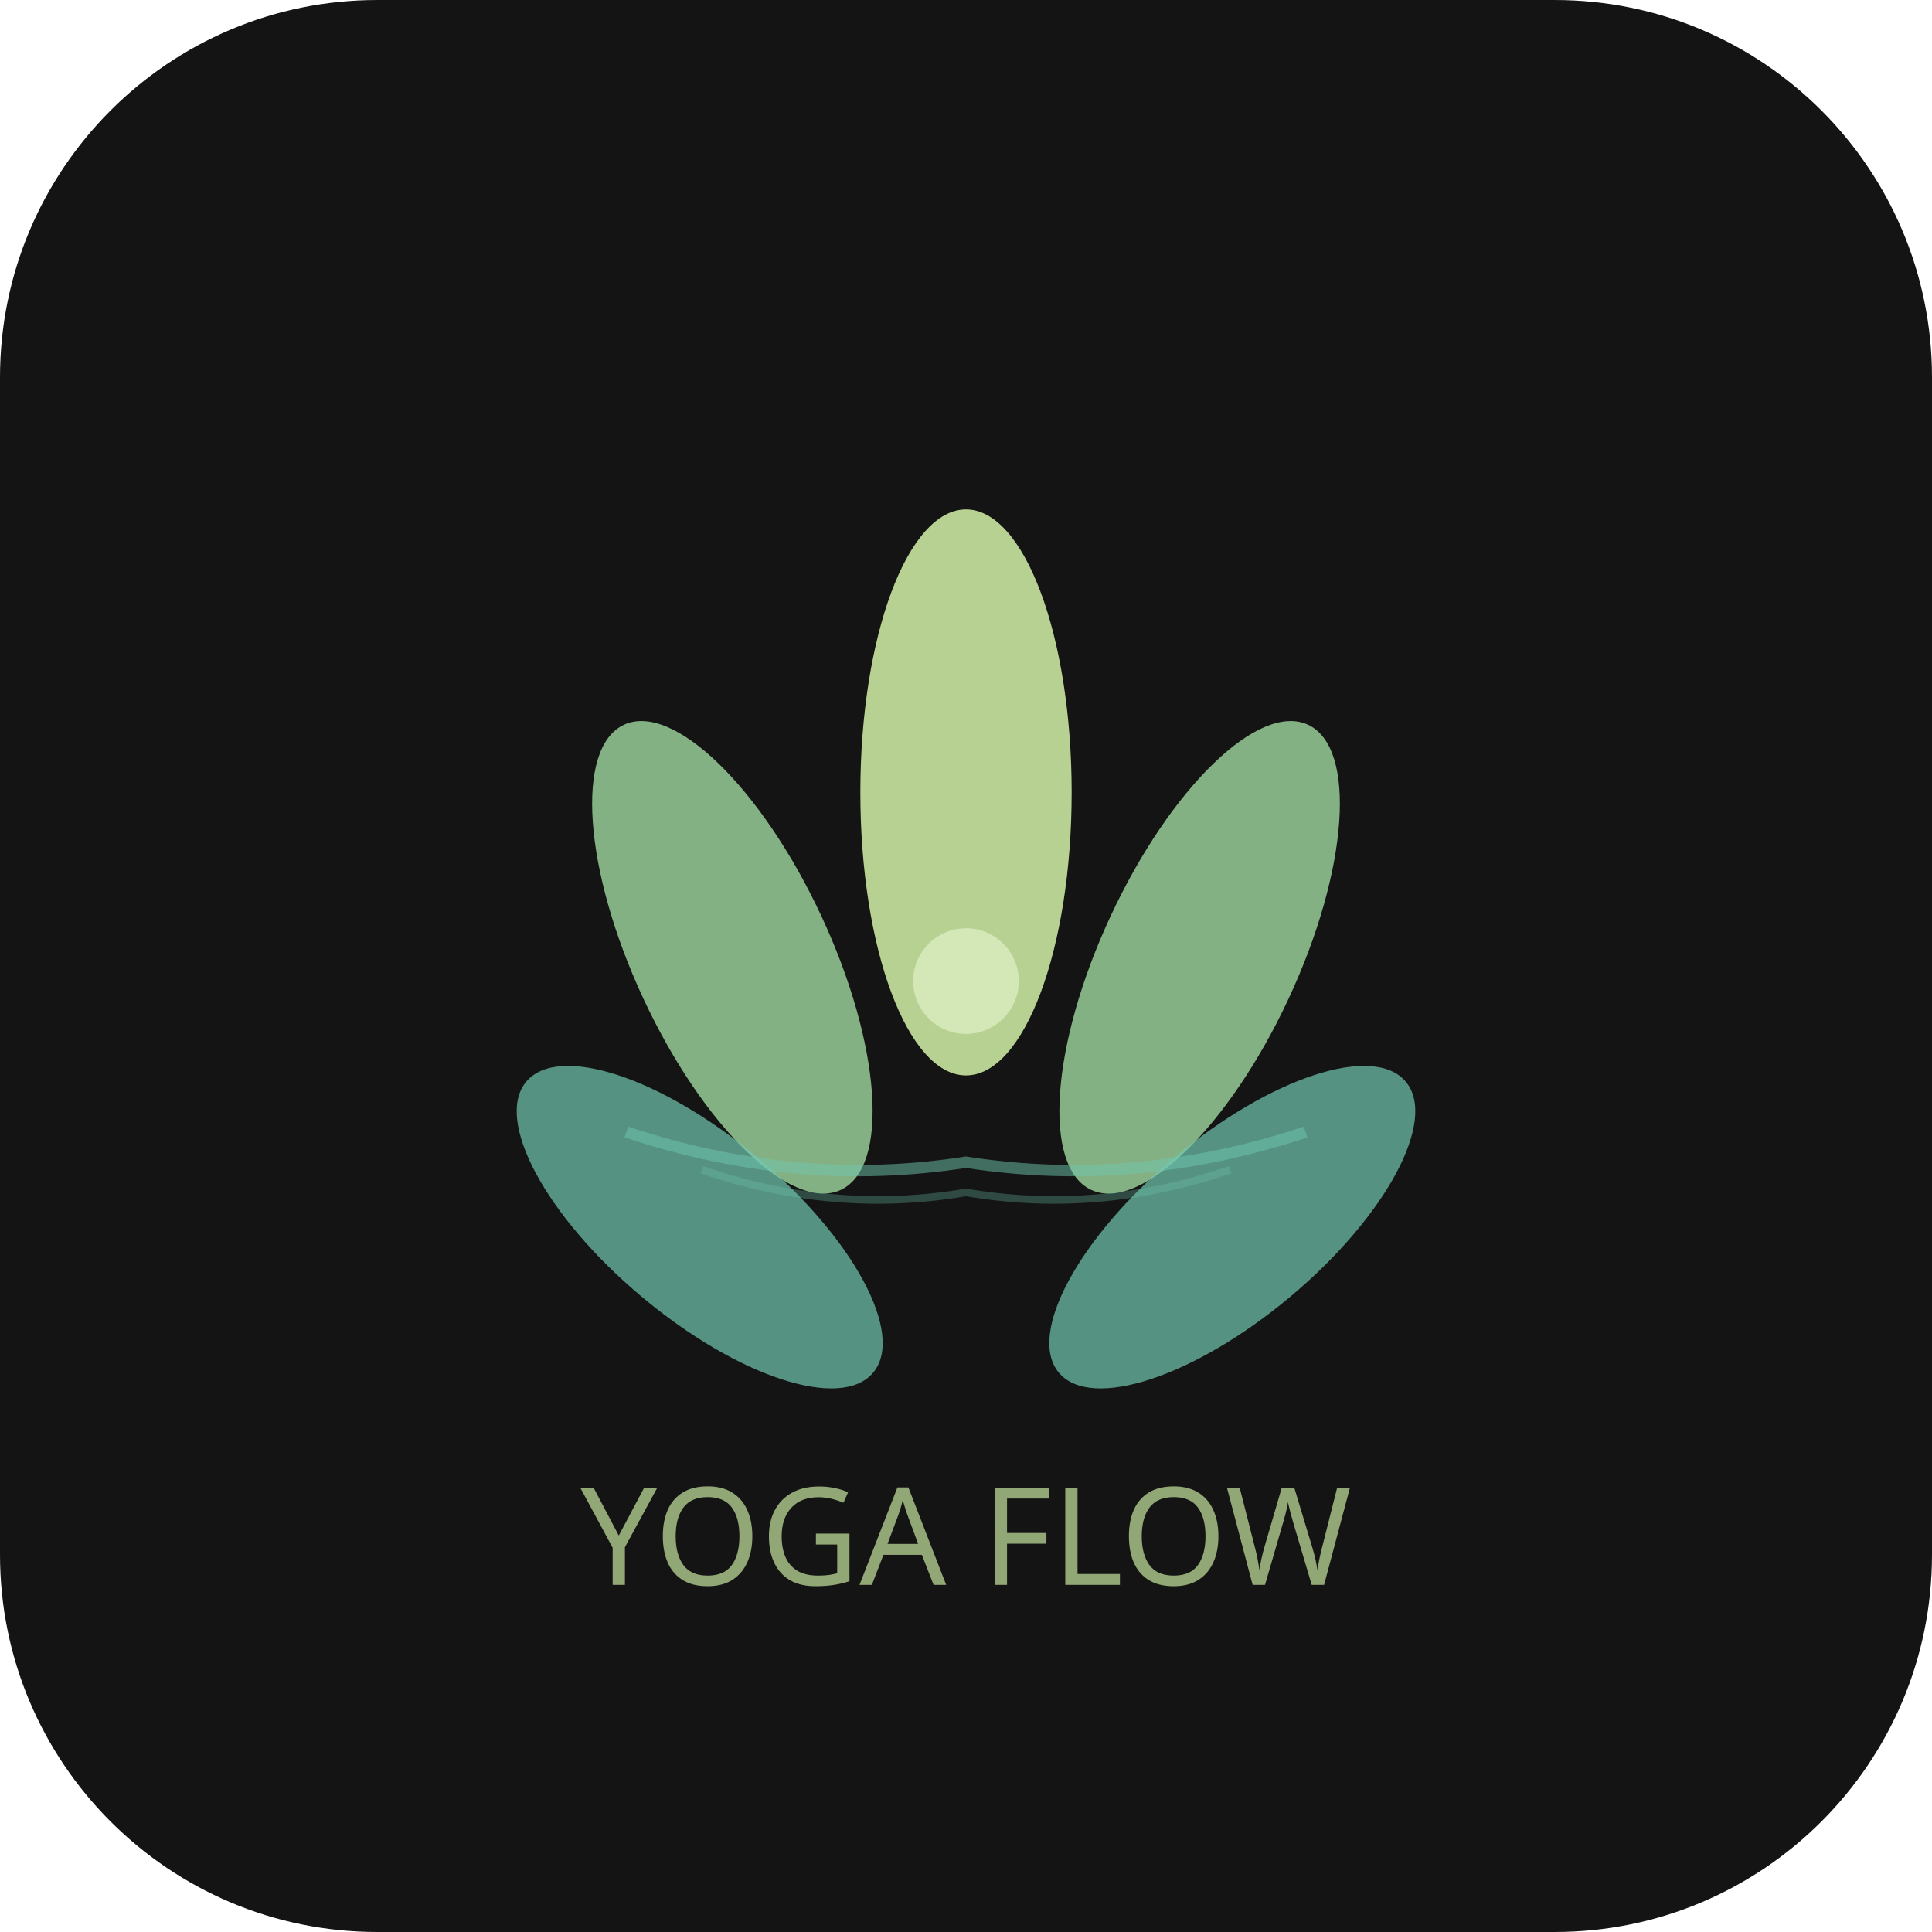
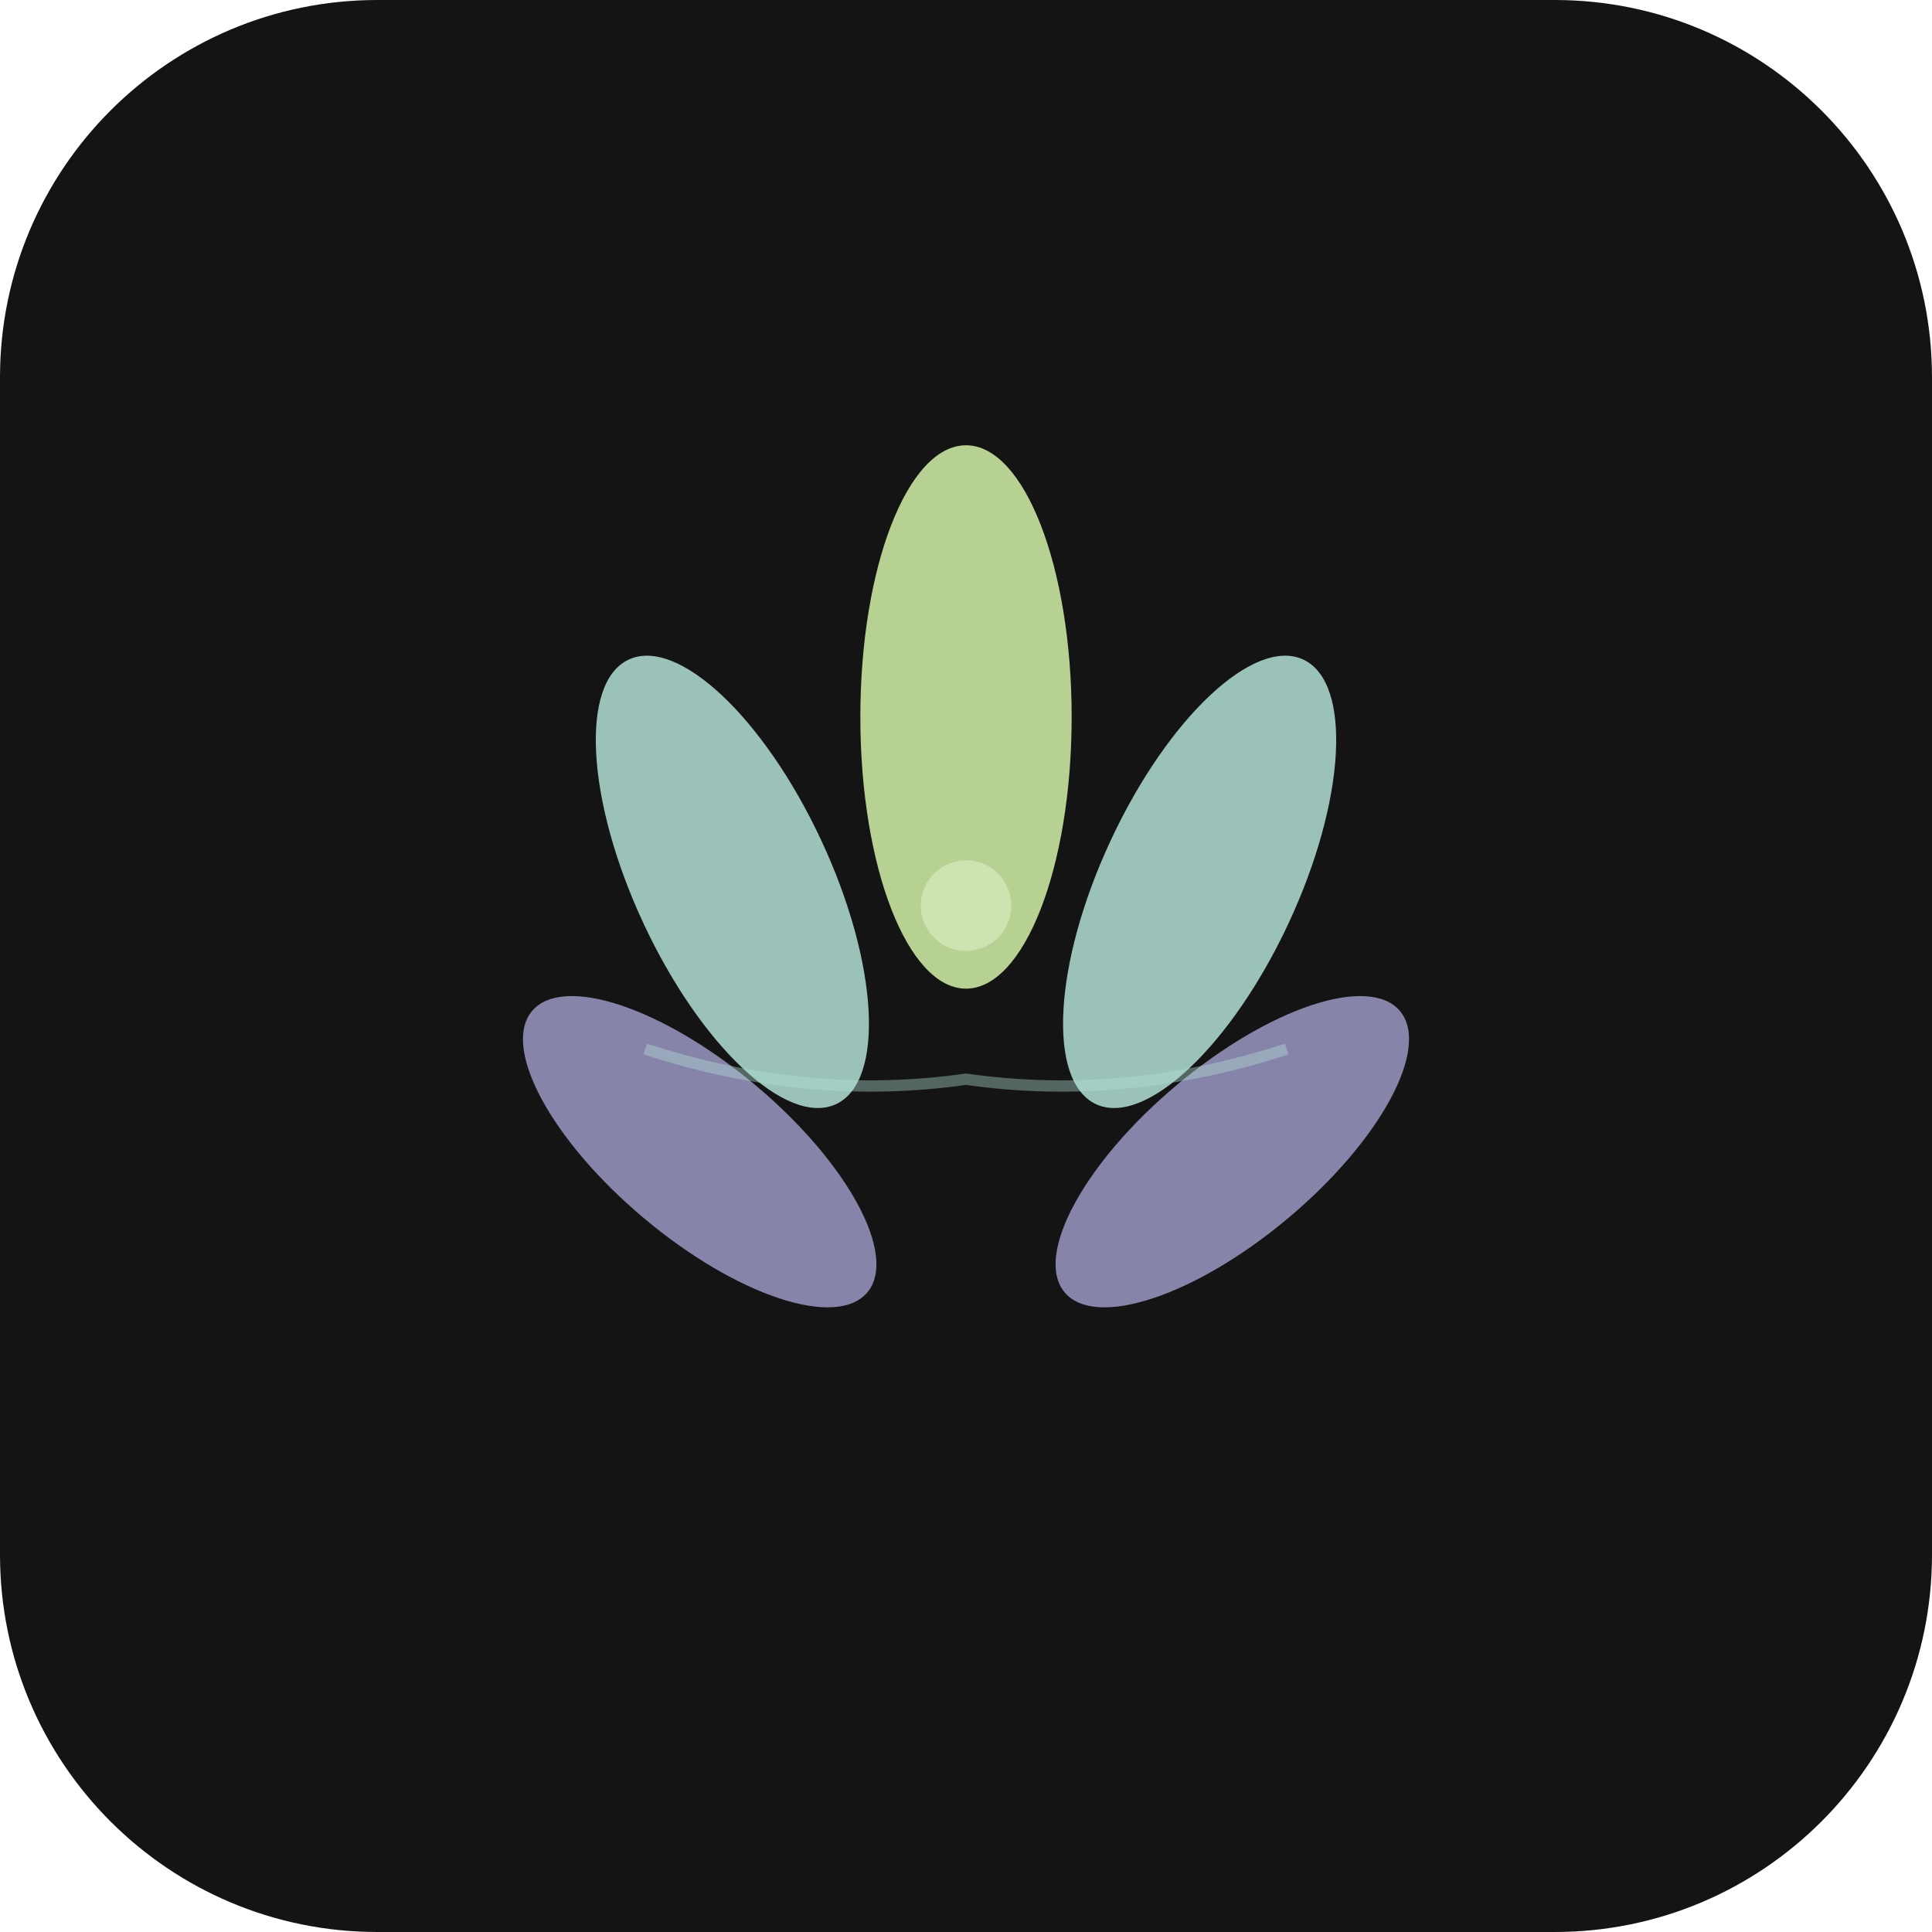
<svg xmlns="http://www.w3.org/2000/svg" viewBox="0 0 512 512">
  <rect width="512" height="512" rx="100" fill="#141414" />
-   <g transform="translate(256,280)">
-     <ellipse cx="0" cy="-70" rx="28" ry="75" fill="#C8E6A0" opacity="0.9" />
-     <ellipse cx="-45" cy="-50" rx="26" ry="68" fill="#A0D8A0" opacity="0.8" transform="rotate(-25)" />
-     <ellipse cx="-80" cy="-25" rx="24" ry="60" fill="#70C8B0" opacity="0.7" transform="rotate(-50)" />
-     <ellipse cx="45" cy="-50" rx="26" ry="68" fill="#A0D8A0" opacity="0.8" transform="rotate(25)" />
-     <ellipse cx="80" cy="-25" rx="24" ry="60" fill="#70C8B0" opacity="0.7" transform="rotate(50)" />
-     <circle cx="0" cy="-20" r="14" fill="#E8F5D0" opacity="0.6" />
-     <path d="M-90,20 Q-45,35 0,28 Q45,35 90,20" stroke="#70C8B0" stroke-width="3" fill="none" opacity="0.5" />
-     <path d="M-70,30 Q-35,42 0,36 Q35,42 70,30" stroke="#70C8B0" stroke-width="2" fill="none" opacity="0.3" />
+   <g transform="translate(256,260)">
+     <ellipse cx="0" cy="-70" rx="28" ry="72" fill="#C8E6A0" opacity="0.9" />
+     <ellipse cx="-45" cy="-50" rx="26" ry="65" fill="#B2E0D6" opacity="0.85" transform="rotate(-25)" />
+     <ellipse cx="-80" cy="-25" rx="23" ry="58" fill="#B8B4E8" opacity="0.7" transform="rotate(-50)" />
+     <ellipse cx="45" cy="-50" rx="26" ry="65" fill="#B2E0D6" opacity="0.85" transform="rotate(25)" />
+     <ellipse cx="80" cy="-25" rx="23" ry="58" fill="#B8B4E8" opacity="0.7" transform="rotate(50)" />
+     <circle cx="0" cy="-20" r="12" fill="#E8F5D0" opacity="0.5" />
+     <path d="M-85,18 Q-42,32 0,26 Q42,32 85,18" stroke="#B2E0D6" stroke-width="3" fill="none" opacity="0.4" />
  </g>
-   <text x="256" y="420" font-family="sans-serif" font-size="36" font-weight="300" text-anchor="middle" fill="#C8E6A0" opacity="0.7">YOGA FLOW</text>
</svg>
